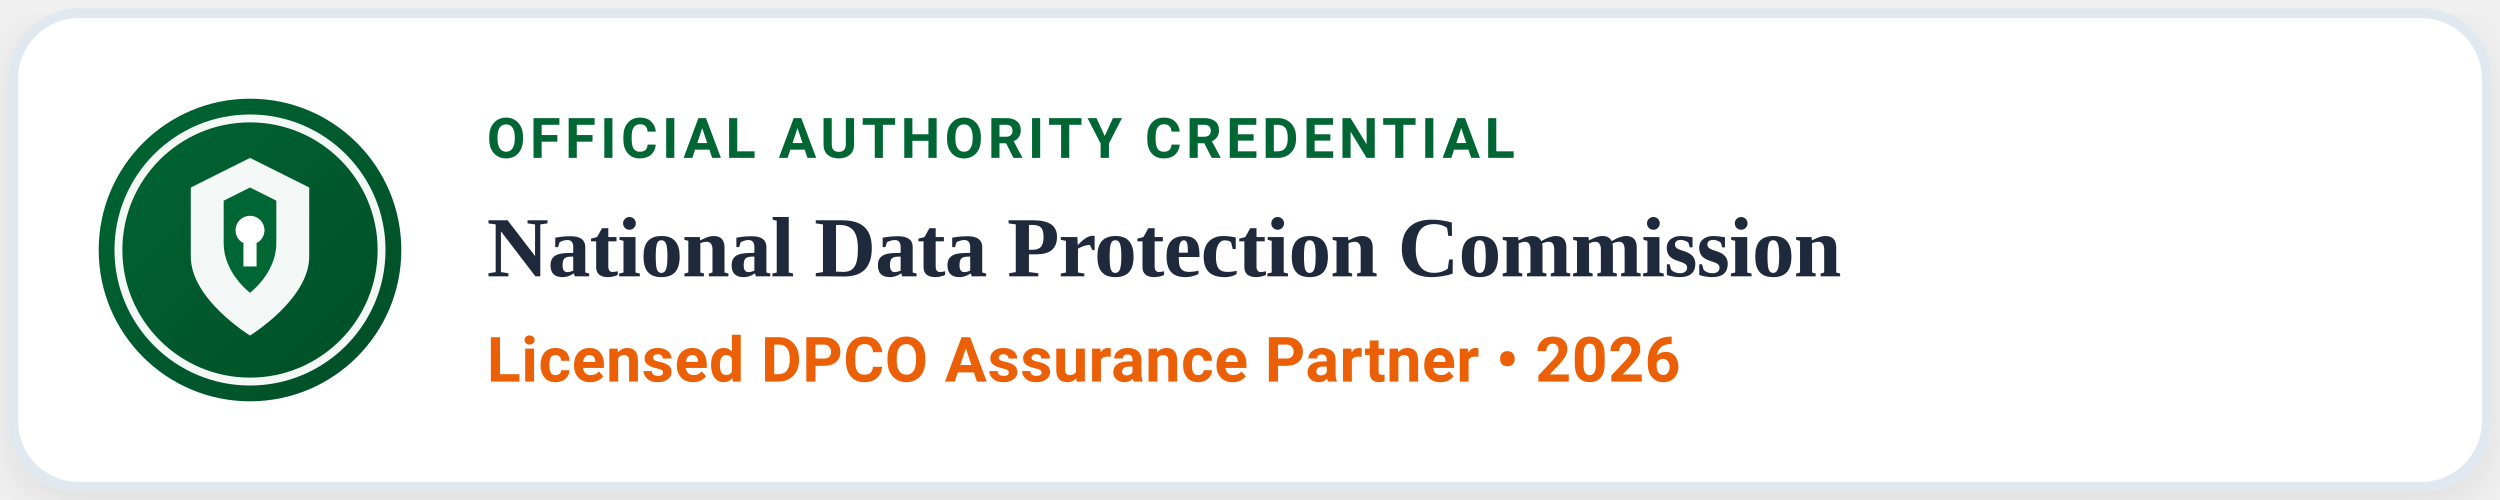
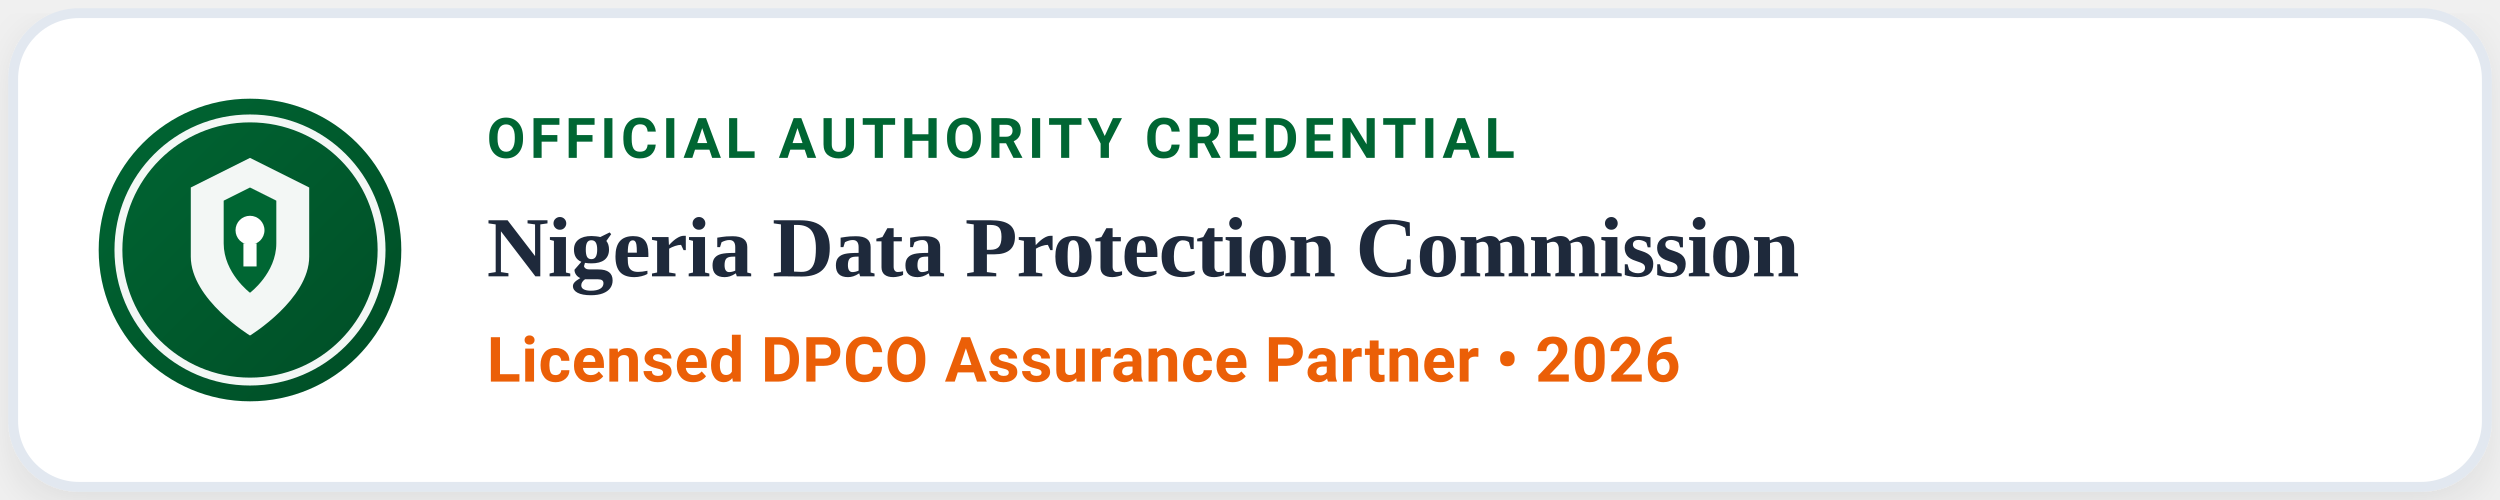
<svg xmlns="http://www.w3.org/2000/svg" viewBox="0 0 380 76" width="380" height="76">
  <defs>
    <linearGradient id="ndpcGrad" x1="0%" y1="0%" x2="100%" y2="100%">
      <stop offset="0%" stop-color="#006633" />
      <stop offset="100%" stop-color="#004d26" />
    </linearGradient>
    <filter id="badgeShadow" x="-10%" y="-10%" width="120%" height="120%">
      <feDropShadow dx="0" dy="2" stdDeviation="3" flood-opacity="0.08" />
    </filter>
  </defs>
  <rect x="2" y="2" width="376" height="72" rx="10" fill="#ffffff" stroke="#e2e8f0" stroke-width="1.5" filter="url(#badgeShadow)" />
  <g transform="translate(14, 14)">
    <circle cx="24" cy="24" r="23" fill="url(#ndpcGrad)" />
    <circle cx="24" cy="24" r="20" fill="none" stroke="#ffffff" stroke-width="1.2" opacity="0.95" />
    <path d="M24 10 L33 14.5 L33 25 C33 31.5 24 37 24 37 C24 37 15 31.5 15 25 L15 14.5 Z" fill="#ffffff" opacity="0.95" />
    <path d="M24 14.5 L28 16.5 L28 23 C28 27.5 24 30.5 24 30.5 C24 30.5 20 27.5 20 23 L20 16.5 Z" fill="#006633" />
    <circle cx="24" cy="21" r="2.2" fill="#ffffff" />
    <path d="M23 23 H25 V26.5 H23 Z" fill="#ffffff" />
  </g>
  <text x="74" y="24" font-family="'Plus Jakarta Sans', -apple-system, BlinkMacSystemFont, 'Segoe UI', Roboto, sans-serif" font-size="8.5" font-weight="700" fill="#006633" letter-spacing="0.08em">OFFICIAL AUTHORITY CREDENTIAL</text>
-   <text x="74" y="42" font-family="'Newsreader', 'Georgia', 'Times New Roman', serif" font-size="13" font-weight="700" fill="#1e293b" letter-spacing="-0.01em">National Data Protection Commission</text>
+   <text x="74" y="42" font-family="'Newsreader', 'Georgia', 'Times New Roman', serif" font-size="13" font-weight="700" fill="#1e293b" letter-spacing="-0.01em">Nigeria Data Protection Commission</text>
  <text x="74" y="58" font-family="'Plus Jakarta Sans', -apple-system, BlinkMacSystemFont, 'Segoe UI', Roboto, sans-serif" font-size="9.5" font-weight="600" fill="#eb5f07" letter-spacing="0.01em">Licensed DPCO Assurance Partner • 2026</text>
</svg>
